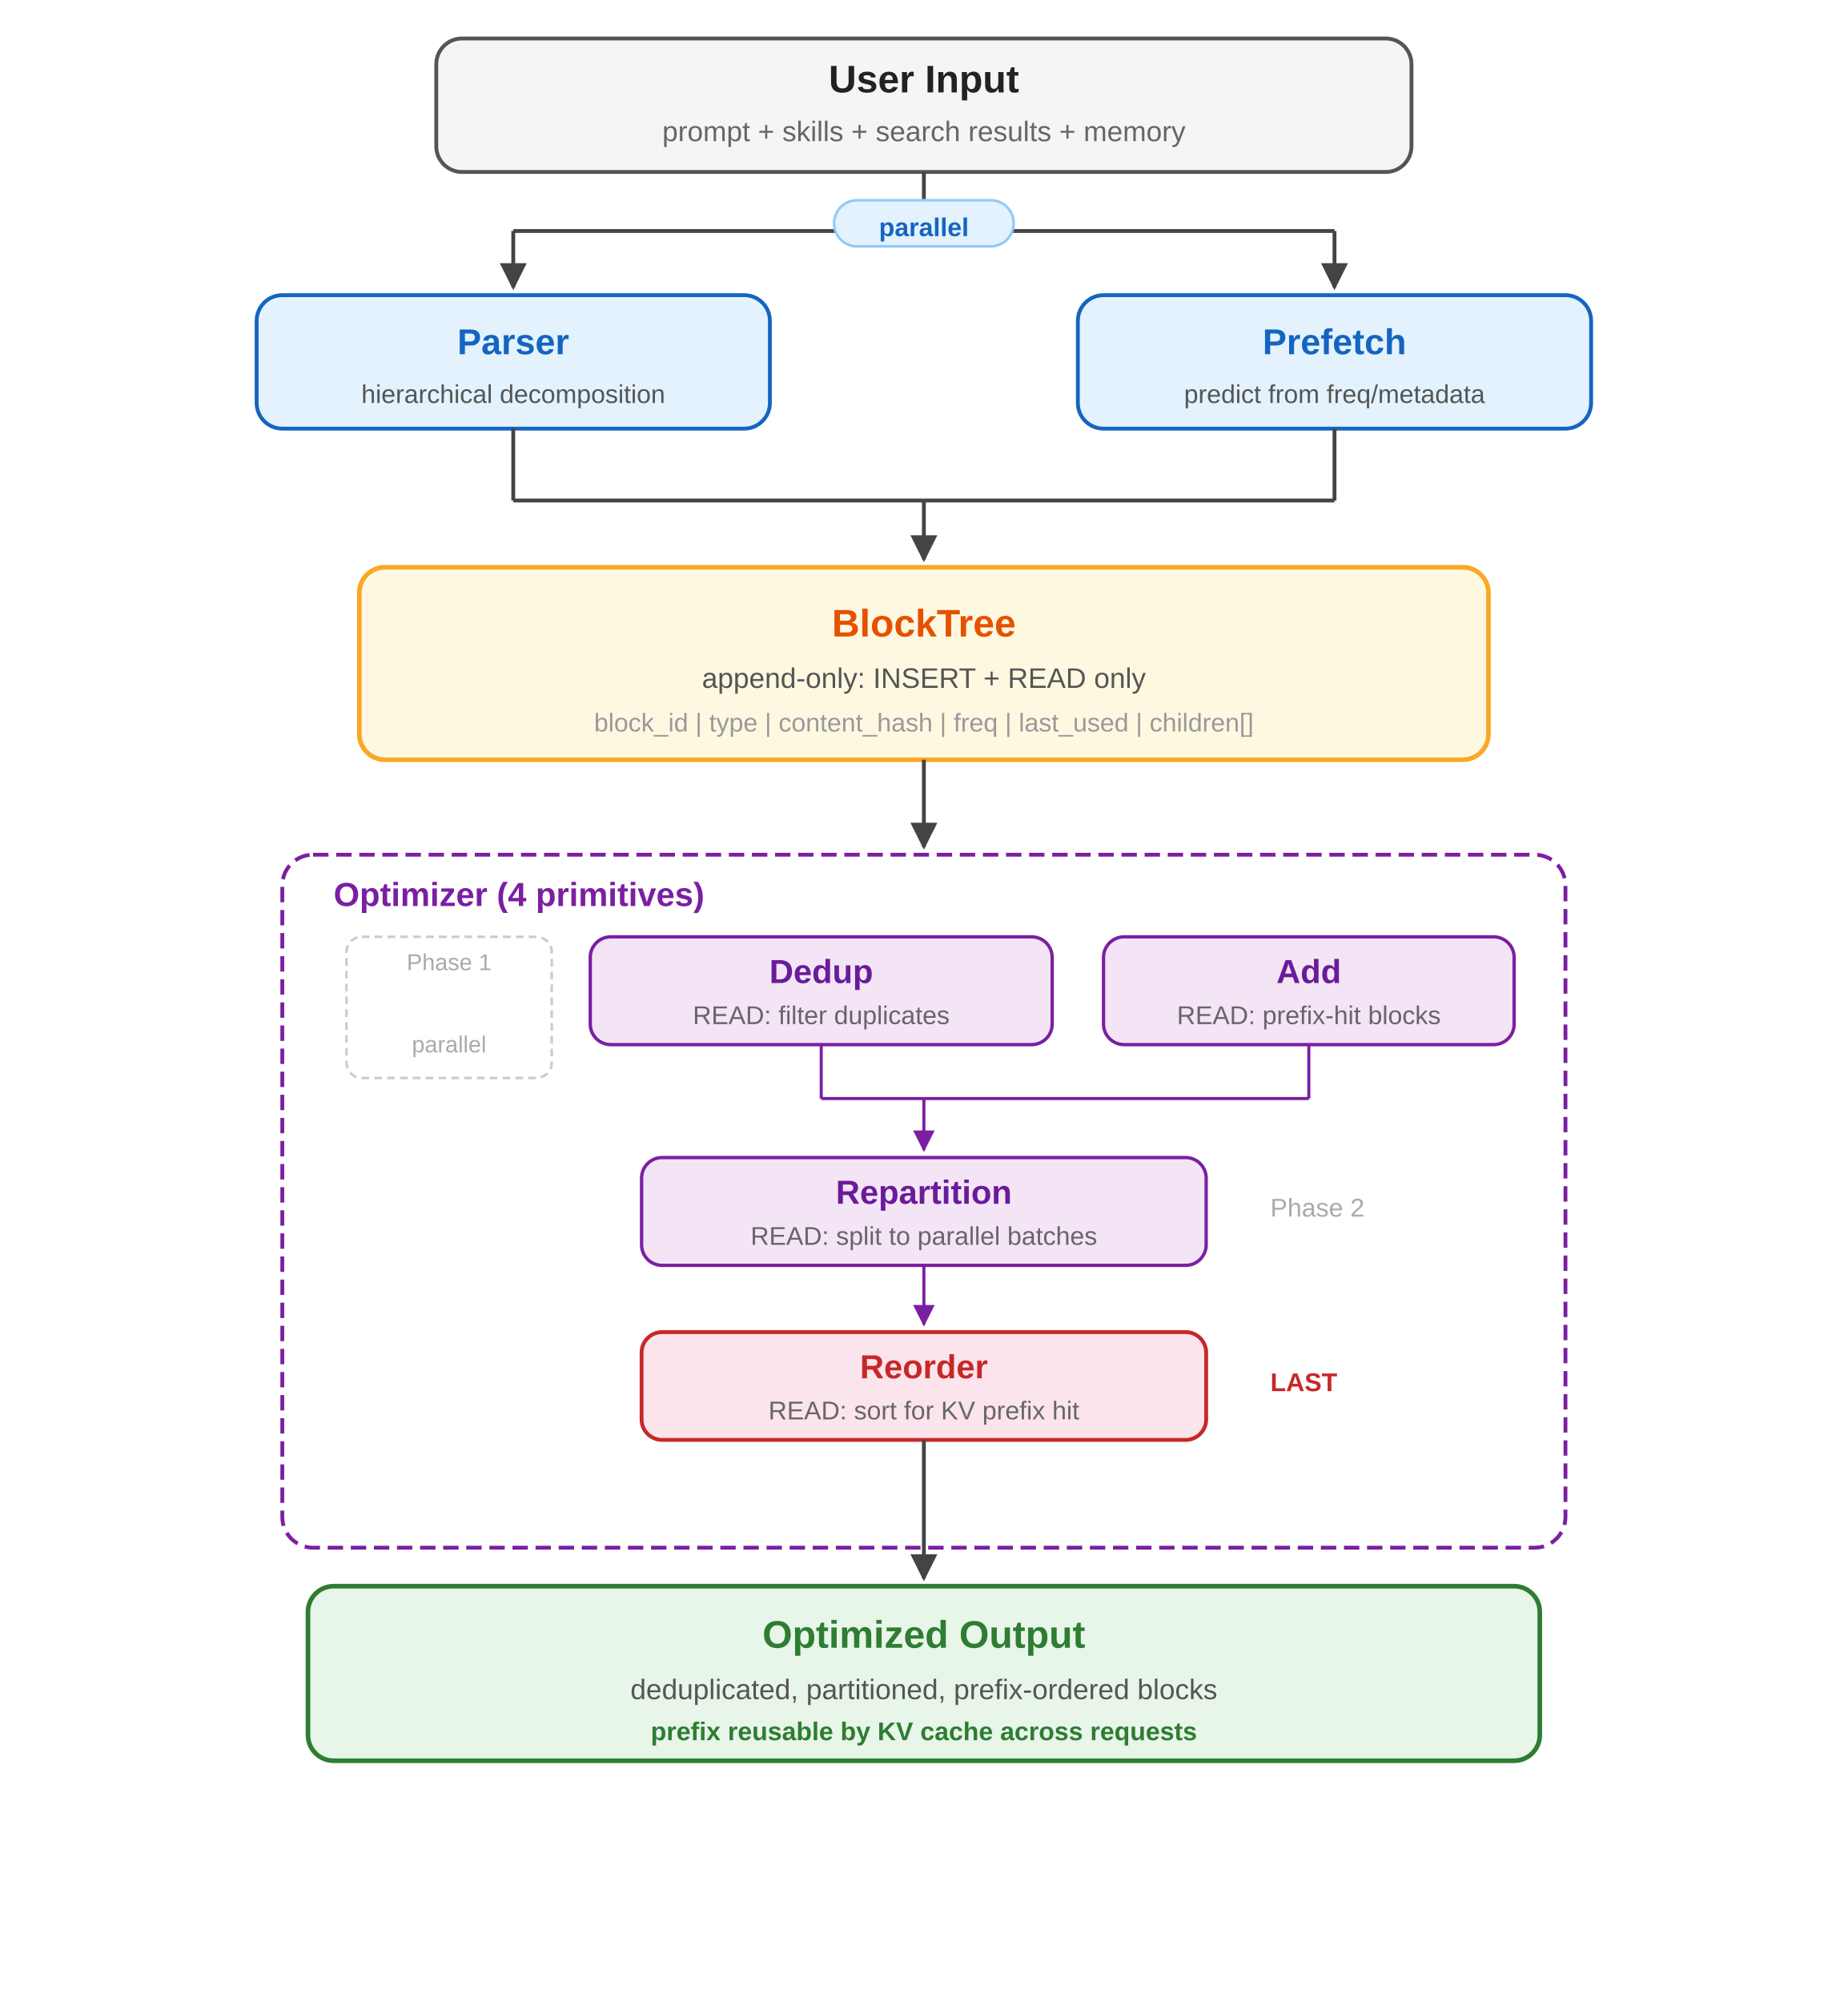
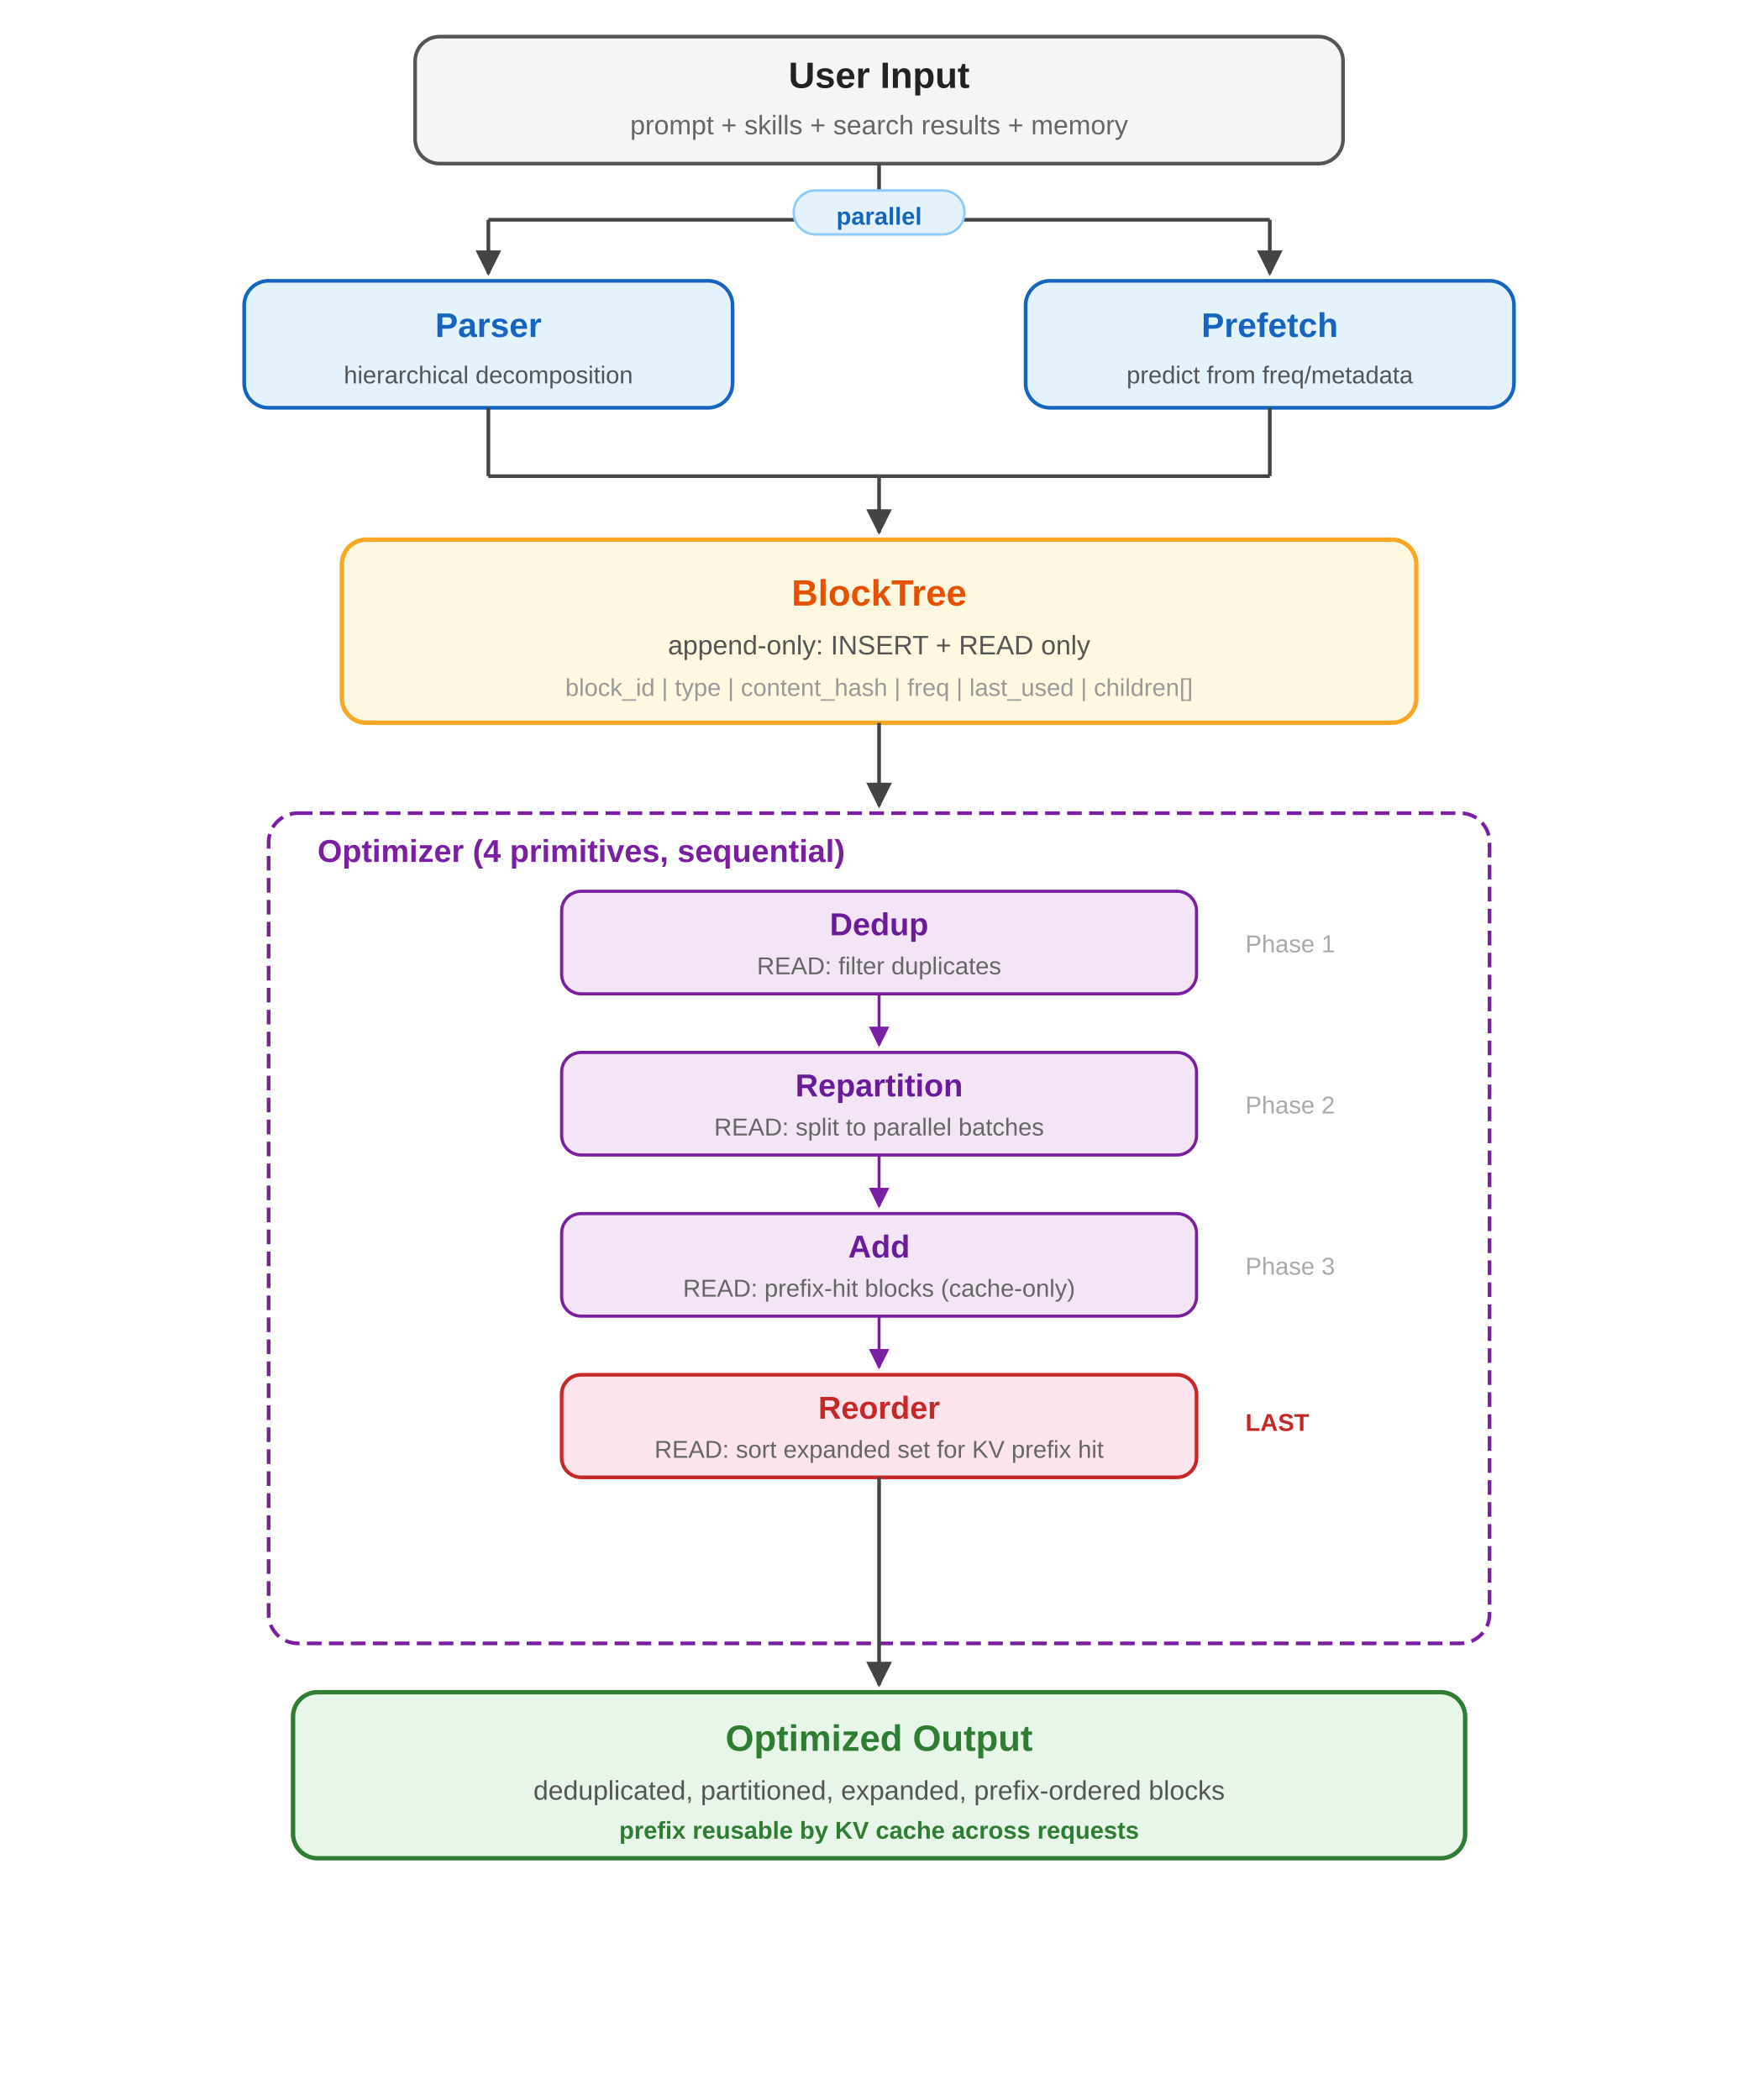
- <svg xmlns="http://www.w3.org/2000/svg" viewBox="0 0 720 780" font-family="Arial, Helvetica, sans-serif">
+ <svg xmlns="http://www.w3.org/2000/svg" viewBox="0 0 720 860" font-family="Arial, Helvetica, sans-serif">
  <defs>
    <marker id="arr" viewBox="0 0 10 10" refX="9" refY="5" markerWidth="7" markerHeight="7" orient="auto-start-reverse">
      <path d="M 0 0 L 10 5 L 0 10 z" fill="#444" />
    </marker>
    <marker id="arr-p" viewBox="0 0 10 10" refX="9" refY="5" markerWidth="7" markerHeight="7" orient="auto-start-reverse">
      <path d="M 0 0 L 10 5 L 0 10 z" fill="#7b1fa2" />
    </marker>
  </defs>
  <rect x="170" y="15" width="380" height="52" rx="10" fill="#f5f5f5" stroke="#555" stroke-width="1.5" />
  <text x="360" y="36" text-anchor="middle" font-size="15" font-weight="bold" fill="#222">User Input</text>
  <text x="360" y="55" text-anchor="middle" font-size="11" fill="#666">prompt + skills + search results + memory</text>
  <line x1="360" y1="67" x2="360" y2="90" stroke="#444" stroke-width="1.5" />
  <line x1="200" y1="90" x2="520" y2="90" stroke="#444" stroke-width="1.5" />
  <line x1="200" y1="90" x2="200" y2="112" stroke="#444" stroke-width="1.5" marker-end="url(#arr)" />
  <line x1="520" y1="90" x2="520" y2="112" stroke="#444" stroke-width="1.5" marker-end="url(#arr)" />
  <rect x="325" y="78" width="70" height="18" rx="9" fill="#e3f2fd" stroke="#90caf9" stroke-width="1" />
  <text x="360" y="92" text-anchor="middle" font-size="10" fill="#1565c0" font-weight="bold">parallel</text>
  <rect x="100" y="115" width="200" height="52" rx="10" fill="#e3f2fd" stroke="#1565c0" stroke-width="1.5" />
  <text x="200" y="138" text-anchor="middle" font-size="14" font-weight="bold" fill="#1565c0">Parser</text>
  <text x="200" y="157" text-anchor="middle" font-size="10" fill="#555">hierarchical decomposition</text>
  <rect x="420" y="115" width="200" height="52" rx="10" fill="#e3f2fd" stroke="#1565c0" stroke-width="1.5" />
  <text x="520" y="138" text-anchor="middle" font-size="14" font-weight="bold" fill="#1565c0">Prefetch</text>
  <text x="520" y="157" text-anchor="middle" font-size="10" fill="#555">predict from freq/metadata</text>
  <line x1="200" y1="167" x2="200" y2="195" stroke="#444" stroke-width="1.5" />
  <line x1="520" y1="167" x2="520" y2="195" stroke="#444" stroke-width="1.5" />
  <line x1="200" y1="195" x2="360" y2="195" stroke="#444" stroke-width="1.5" />
  <line x1="520" y1="195" x2="360" y2="195" stroke="#444" stroke-width="1.5" />
  <line x1="360" y1="195" x2="360" y2="218" stroke="#444" stroke-width="1.5" marker-end="url(#arr)" />
  <rect x="140" y="221" width="440" height="75" rx="10" fill="#fff8e1" stroke="#f9a825" stroke-width="1.8" />
  <text x="360" y="248" text-anchor="middle" font-size="15" font-weight="bold" fill="#e65100">BlockTree</text>
  <text x="360" y="268" text-anchor="middle" font-size="11" fill="#555">append-only: INSERT + READ only</text>
  <text x="360" y="285" text-anchor="middle" font-size="10" fill="#999">block_id  |  type  |  content_hash  |  freq  |  last_used  |  children[]</text>
  <line x1="360" y1="296" x2="360" y2="330" stroke="#444" stroke-width="1.5" marker-end="url(#arr)" />
-   <rect x="110" y="333" width="500" height="270" rx="12" fill="none" stroke="#7b1fa2" stroke-width="1.5" stroke-dasharray="6,3" />
-   <text x="130" y="353" font-size="13" font-weight="bold" fill="#7b1fa2">Optimizer (4 primitives)</text>
-   <rect x="135" y="365" width="80" height="55" rx="6" fill="none" stroke="#ccc" stroke-width="1" stroke-dasharray="3,2" />
-   <text x="175" y="378" text-anchor="middle" font-size="9" fill="#aaa">Phase 1</text>
-   <text x="175" y="410" text-anchor="middle" font-size="9" fill="#aaa">parallel</text>
-   <rect x="230" y="365" width="180" height="42" rx="8" fill="#f3e5f5" stroke="#7b1fa2" stroke-width="1.3" />
-   <text x="320" y="383" text-anchor="middle" font-size="13" font-weight="bold" fill="#6a1b9a">Dedup</text>
-   <text x="320" y="399" text-anchor="middle" font-size="10" fill="#666">READ: filter duplicates</text>
-   <rect x="430" y="365" width="160" height="42" rx="8" fill="#f3e5f5" stroke="#7b1fa2" stroke-width="1.3" />
-   <text x="510" y="383" text-anchor="middle" font-size="13" font-weight="bold" fill="#6a1b9a">Add</text>
-   <text x="510" y="399" text-anchor="middle" font-size="10" fill="#666">READ: prefix-hit blocks</text>
-   <line x1="320" y1="407" x2="320" y2="428" stroke="#7b1fa2" stroke-width="1.2" />
-   <line x1="510" y1="407" x2="510" y2="428" stroke="#7b1fa2" stroke-width="1.2" />
-   <line x1="320" y1="428" x2="360" y2="428" stroke="#7b1fa2" stroke-width="1.2" />
-   <line x1="510" y1="428" x2="360" y2="428" stroke="#7b1fa2" stroke-width="1.2" />
-   <line x1="360" y1="428" x2="360" y2="448" stroke="#7b1fa2" stroke-width="1.2" marker-end="url(#arr-p)" />
-   <rect x="250" y="451" width="220" height="42" rx="8" fill="#f3e5f5" stroke="#7b1fa2" stroke-width="1.3" />
-   <text x="360" y="469" text-anchor="middle" font-size="13" font-weight="bold" fill="#6a1b9a">Repartition</text>
-   <text x="360" y="485" text-anchor="middle" font-size="10" fill="#666">READ: split to parallel batches</text>
-   <text x="495" y="474" font-size="10" fill="#aaa">Phase 2</text>
-   <line x1="360" y1="493" x2="360" y2="516" stroke="#7b1fa2" stroke-width="1.2" marker-end="url(#arr-p)" />
-   <rect x="250" y="519" width="220" height="42" rx="8" fill="#fce4ec" stroke="#c62828" stroke-width="1.5" />
-   <text x="360" y="537" text-anchor="middle" font-size="13" font-weight="bold" fill="#c62828">Reorder</text>
-   <text x="360" y="553" text-anchor="middle" font-size="10" fill="#666">READ: sort for KV prefix hit</text>
-   <text x="495" y="542" font-size="10" fill="#c62828" font-weight="bold">LAST</text>
-   <line x1="360" y1="561" x2="360" y2="615" stroke="#444" stroke-width="1.5" marker-end="url(#arr)" />
-   <rect x="120" y="618" width="480" height="68" rx="10" fill="#e8f5e9" stroke="#2e7d32" stroke-width="1.8" />
-   <text x="360" y="642" text-anchor="middle" font-size="15" font-weight="bold" fill="#2e7d32">Optimized Output</text>
-   <text x="360" y="662" text-anchor="middle" font-size="11" fill="#555">deduplicated, partitioned, prefix-ordered blocks</text>
-   <text x="360" y="678" text-anchor="middle" font-size="10" fill="#2e7d32" font-weight="bold">prefix reusable by KV cache across requests</text>
+   <rect x="110" y="333" width="500" height="340" rx="12" fill="none" stroke="#7b1fa2" stroke-width="1.5" stroke-dasharray="6,3" />
+   <text x="130" y="353" font-size="13" font-weight="bold" fill="#7b1fa2">Optimizer (4 primitives, sequential)</text>
+   <rect x="230" y="365" width="260" height="42" rx="8" fill="#f3e5f5" stroke="#7b1fa2" stroke-width="1.3" />
+   <text x="360" y="383" text-anchor="middle" font-size="13" font-weight="bold" fill="#6a1b9a">Dedup</text>
+   <text x="360" y="399" text-anchor="middle" font-size="10" fill="#666">READ: filter duplicates</text>
+   <text x="510" y="390" font-size="10" fill="#aaa">Phase 1</text>
+   <line x1="360" y1="407" x2="360" y2="428" stroke="#7b1fa2" stroke-width="1.2" marker-end="url(#arr-p)" />
+   <rect x="230" y="431" width="260" height="42" rx="8" fill="#f3e5f5" stroke="#7b1fa2" stroke-width="1.3" />
+   <text x="360" y="449" text-anchor="middle" font-size="13" font-weight="bold" fill="#6a1b9a">Repartition</text>
+   <text x="360" y="465" text-anchor="middle" font-size="10" fill="#666">READ: split to parallel batches</text>
+   <text x="510" y="456" font-size="10" fill="#aaa">Phase 2</text>
+   <line x1="360" y1="473" x2="360" y2="494" stroke="#7b1fa2" stroke-width="1.2" marker-end="url(#arr-p)" />
+   <rect x="230" y="497" width="260" height="42" rx="8" fill="#f3e5f5" stroke="#7b1fa2" stroke-width="1.3" />
+   <text x="360" y="515" text-anchor="middle" font-size="13" font-weight="bold" fill="#6a1b9a">Add</text>
+   <text x="360" y="531" text-anchor="middle" font-size="10" fill="#666">READ: prefix-hit blocks (cache-only)</text>
+   <text x="510" y="522" font-size="10" fill="#aaa">Phase 3</text>
+   <line x1="360" y1="539" x2="360" y2="560" stroke="#7b1fa2" stroke-width="1.2" marker-end="url(#arr-p)" />
+   <rect x="230" y="563" width="260" height="42" rx="8" fill="#fce4ec" stroke="#c62828" stroke-width="1.5" />
+   <text x="360" y="581" text-anchor="middle" font-size="13" font-weight="bold" fill="#c62828">Reorder</text>
+   <text x="360" y="597" text-anchor="middle" font-size="10" fill="#666">READ: sort expanded set for KV prefix hit</text>
+   <text x="510" y="586" font-size="10" fill="#c62828" font-weight="bold">LAST</text>
+   <line x1="360" y1="605" x2="360" y2="690" stroke="#444" stroke-width="1.5" marker-end="url(#arr)" />
+   <rect x="120" y="693" width="480" height="68" rx="10" fill="#e8f5e9" stroke="#2e7d32" stroke-width="1.8" />
+   <text x="360" y="717" text-anchor="middle" font-size="15" font-weight="bold" fill="#2e7d32">Optimized Output</text>
+   <text x="360" y="737" text-anchor="middle" font-size="11" fill="#555">deduplicated, partitioned, expanded, prefix-ordered blocks</text>
+   <text x="360" y="753" text-anchor="middle" font-size="10" fill="#2e7d32" font-weight="bold">prefix reusable by KV cache across requests</text>
</svg>
